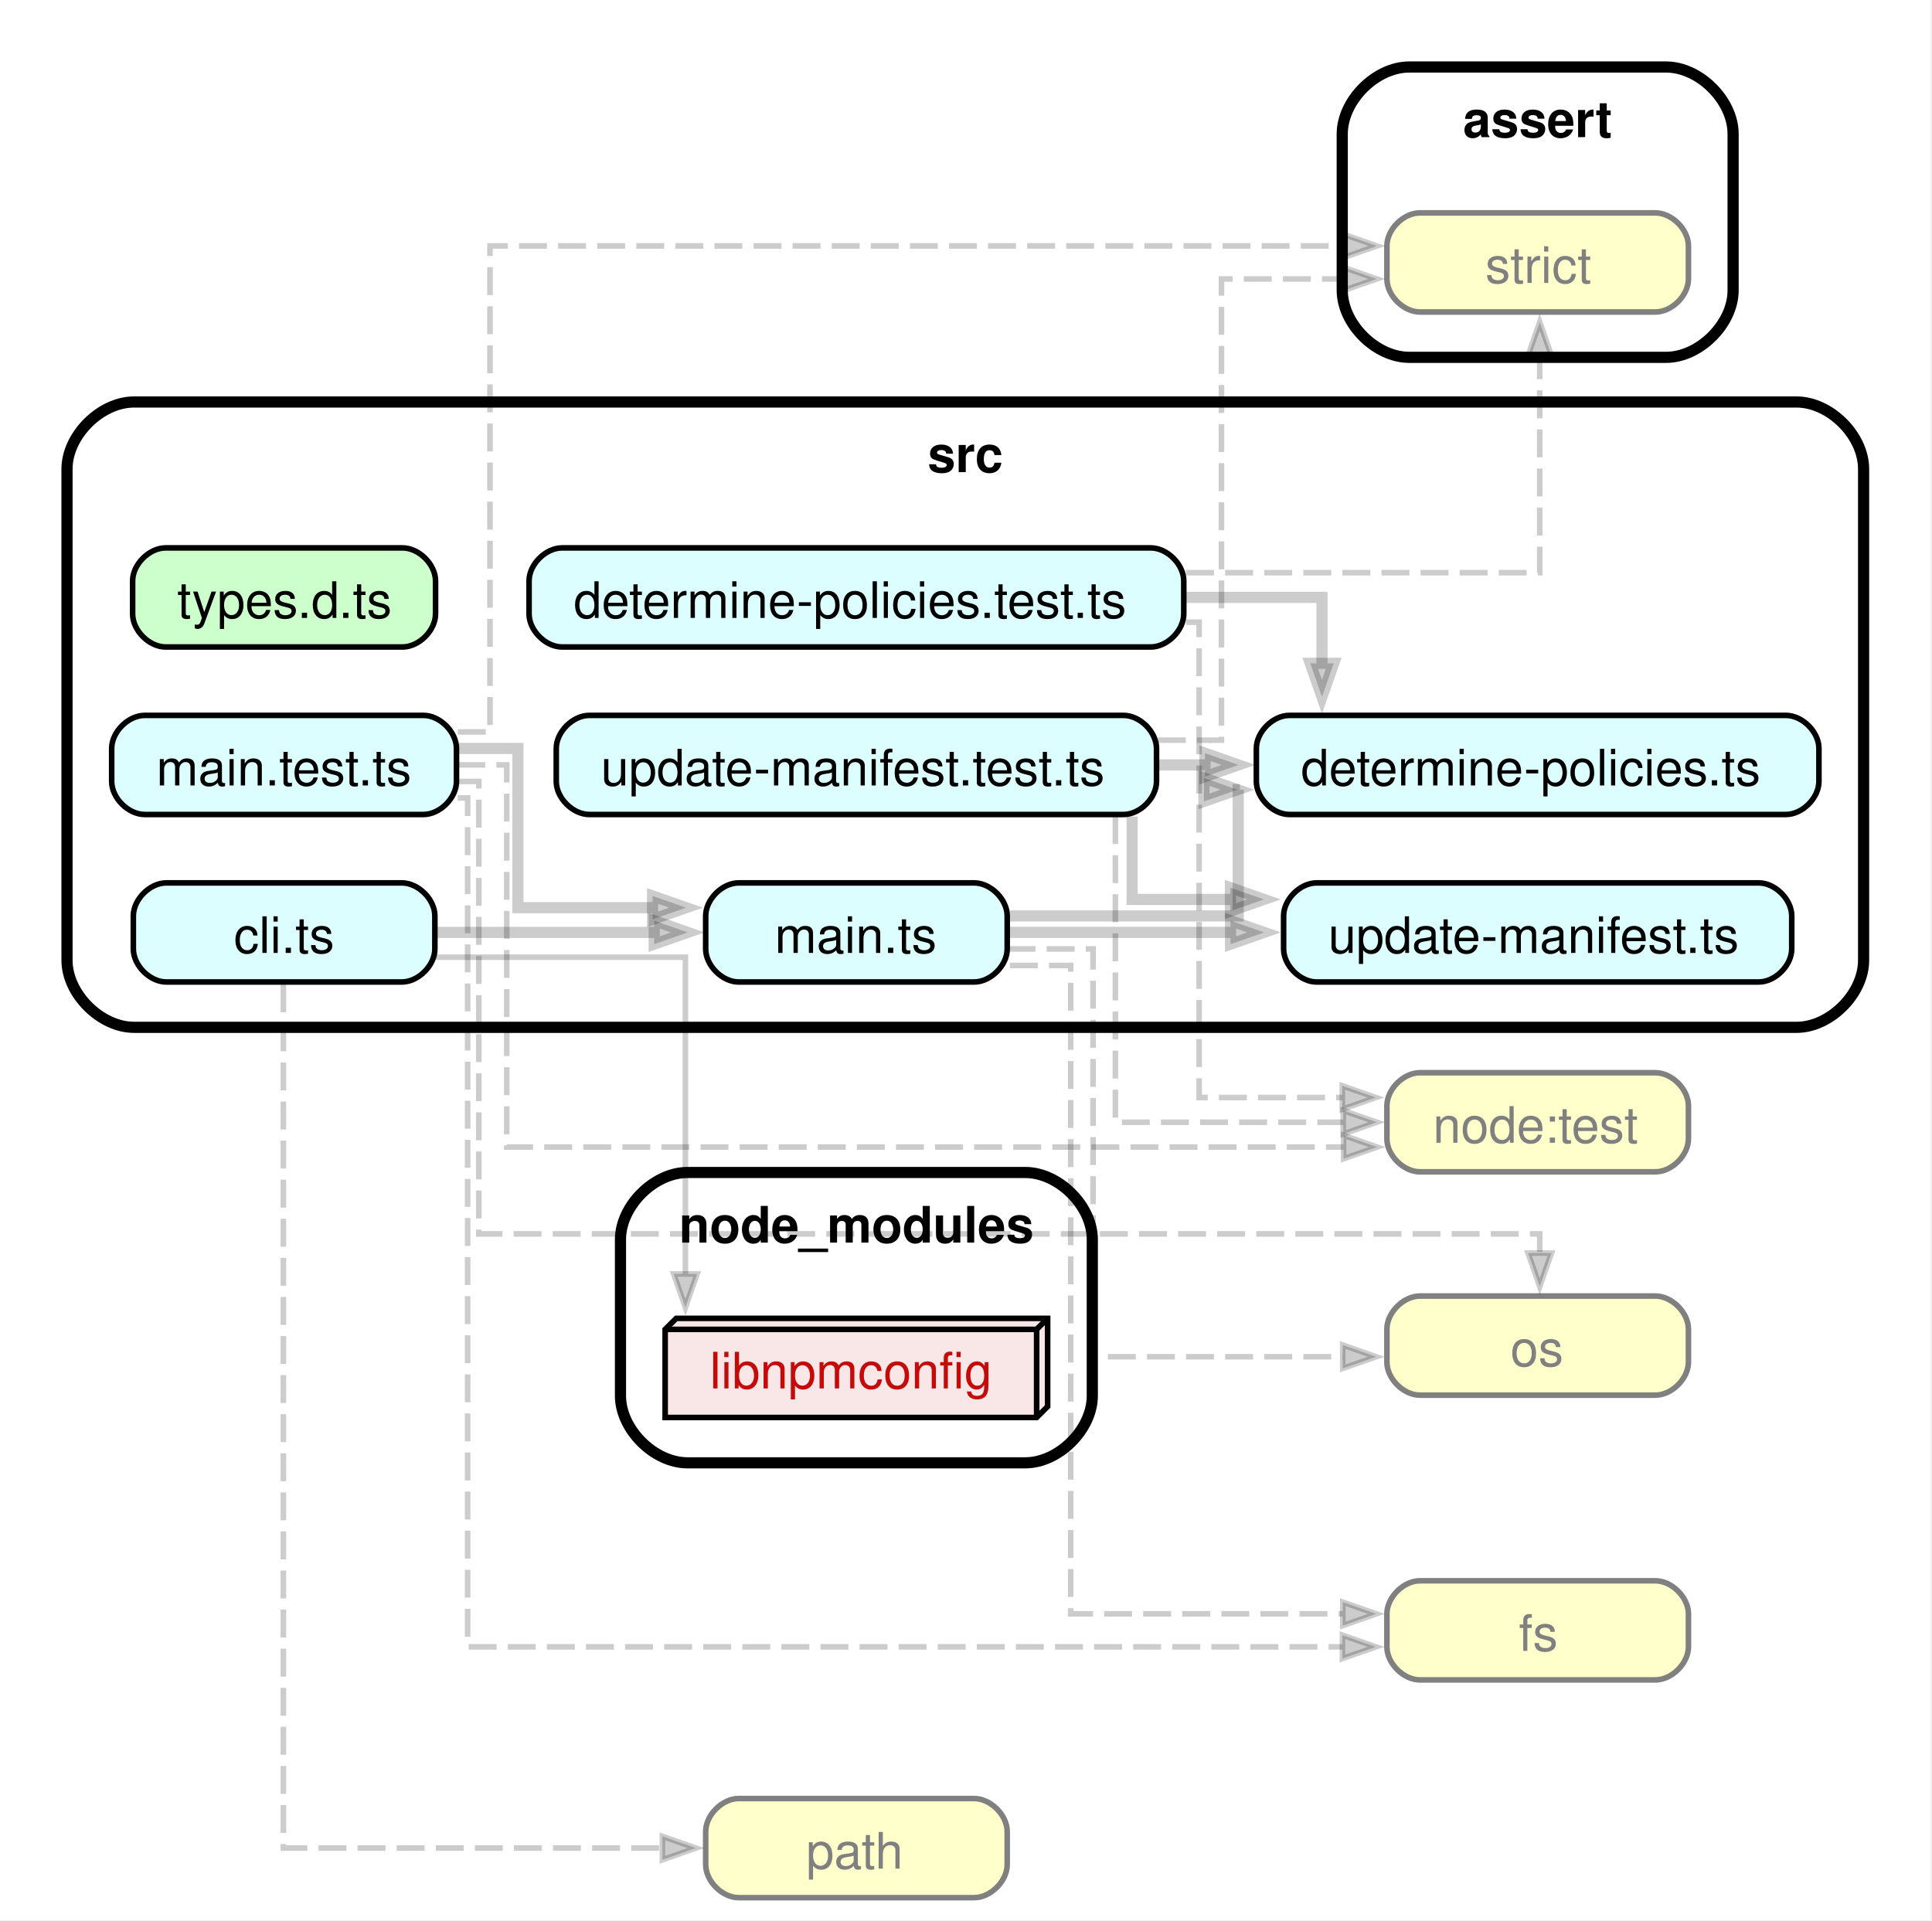
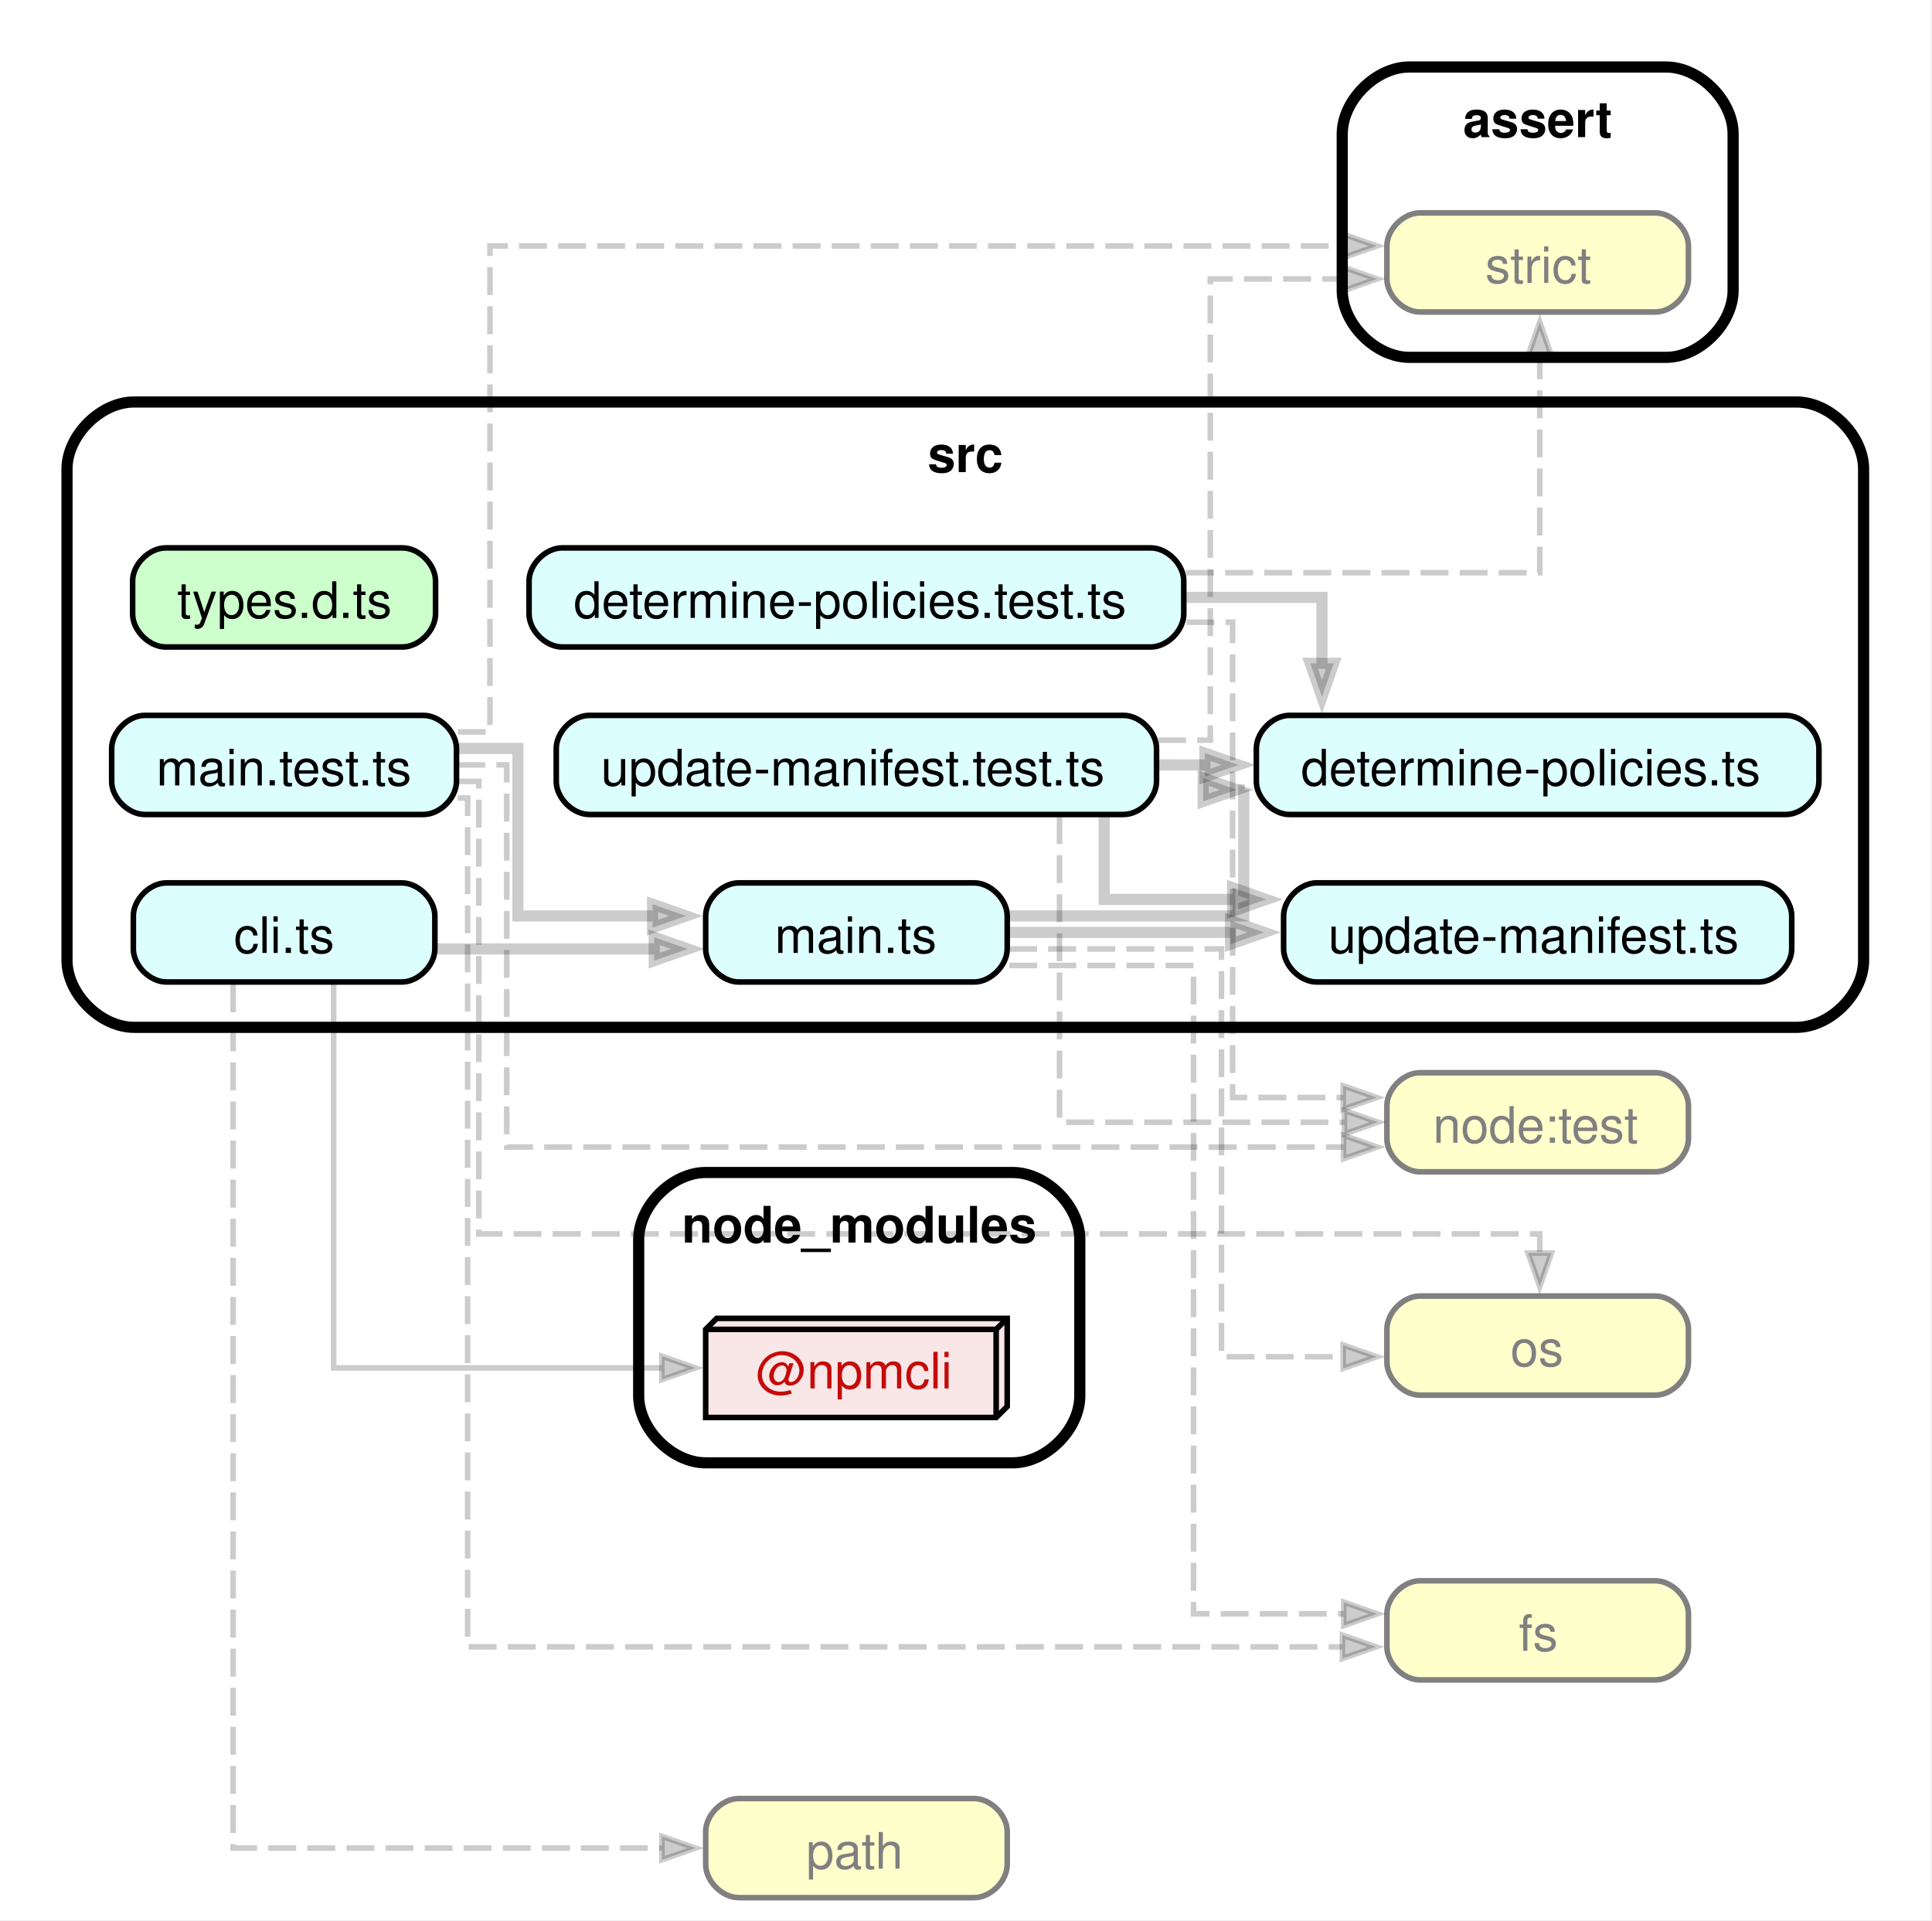
<svg xmlns="http://www.w3.org/2000/svg" xmlns:xlink="http://www.w3.org/1999/xlink" width="346pt" height="344pt" viewBox="0.00 0.00 346.00 344.00">
  <g id="graph0" class="graph" transform="scale(1 1) rotate(0) translate(4 339.88)">
    <polygon fill="white" stroke="none" points="-4,4 -4,-339.88 341.75,-339.88 341.75,4 -4,4" />
    <g id="clust1" class="cluster">
      <path fill="#ffffff" stroke="black" stroke-width="2" d="M248.38,-275.88C248.38,-275.88 294.38,-275.88 294.38,-275.88 300.38,-275.88 306.38,-281.88 306.38,-287.88 306.38,-287.88 306.38,-315.88 306.38,-315.88 306.38,-321.88 300.38,-327.88 294.38,-327.88 294.38,-327.88 248.38,-327.88 248.38,-327.88 242.38,-327.88 236.38,-321.88 236.38,-315.88 236.38,-315.88 236.38,-287.88 236.38,-287.88 236.38,-281.88 242.38,-275.88 248.38,-275.88" />
      <text xml:space="preserve" text-anchor="middle" x="271.38" y="-315.32" font-family="Helvetica,sans-Serif" font-weight="bold" font-size="9.00">assert</text>
    </g>
    <g id="clust2" class="cluster">
-       <path fill="#ffffff" stroke="black" stroke-width="2" d="M119.12,-77.88C119.12,-77.88 179.62,-77.88 179.62,-77.88 185.62,-77.88 191.62,-83.88 191.62,-89.88 191.62,-89.88 191.62,-117.88 191.62,-117.88 191.62,-123.88 185.62,-129.88 179.62,-129.88 179.62,-129.88 119.12,-129.88 119.12,-129.88 113.12,-129.88 107.12,-123.88 107.12,-117.88 107.12,-117.88 107.12,-89.88 107.12,-89.88 107.12,-83.88 113.12,-77.88 119.12,-77.88" />
-       <text xml:space="preserve" text-anchor="middle" x="149.38" y="-117.33" font-family="Helvetica,sans-Serif" font-weight="bold" font-size="9.00">node_modules</text>
+       <path fill="#ffffff" stroke="black" stroke-width="2" d="M122.38,-77.88C122.38,-77.88 177.38,-77.88 177.38,-77.88 183.38,-77.88 189.38,-83.88 189.38,-89.88 189.38,-89.88 189.38,-117.88 189.38,-117.88 189.38,-123.88 183.38,-129.88 177.38,-129.88 177.38,-129.88 122.38,-129.88 122.38,-129.88 116.38,-129.88 110.38,-123.88 110.38,-117.88 110.38,-117.88 110.38,-89.88 110.38,-89.88 110.38,-83.88 116.38,-77.88 122.38,-77.88" />
+       <text xml:space="preserve" text-anchor="middle" x="149.88" y="-117.33" font-family="Helvetica,sans-Serif" font-weight="bold" font-size="9.00">node_modules</text>
    </g>
    <g id="clust3" class="cluster">
      <path fill="#ffffff" stroke="black" stroke-width="2" d="M20,-155.88C20,-155.88 317.75,-155.88 317.75,-155.88 323.75,-155.88 329.75,-161.88 329.75,-167.88 329.75,-167.88 329.75,-255.88 329.75,-255.88 329.75,-261.88 323.75,-267.88 317.75,-267.88 317.75,-267.88 20,-267.88 20,-267.88 14,-267.88 8,-261.88 8,-255.88 8,-255.88 8,-167.88 8,-167.88 8,-161.88 14,-155.88 20,-155.88" />
      <text xml:space="preserve" text-anchor="middle" x="168.88" y="-255.32" font-family="Helvetica,sans-Serif" font-weight="bold" font-size="9.00">src</text>
    </g>
    <g id="node1" class="node">
      <g id="a_node1">
        <a xlink:href="https://nodejs.org/api/assert.html" xlink:title="strict">
          <path fill="#ffffcc" stroke="grey" d="M292.46,-301.75C292.46,-301.75 250.29,-301.75 250.29,-301.75 247.33,-301.75 244.38,-298.79 244.38,-295.83 244.38,-295.83 244.38,-289.92 244.38,-289.92 244.38,-286.96 247.33,-284 250.29,-284 250.29,-284 292.46,-284 292.46,-284 295.42,-284 298.38,-286.96 298.38,-289.92 298.38,-289.92 298.38,-295.83 298.38,-295.83 298.38,-298.79 295.42,-301.75 292.46,-301.75" />
          <text xml:space="preserve" text-anchor="start" x="262" y="-289.2" font-family="Helvetica,sans-Serif" font-size="9.00" fill="grey">strict</text>
        </a>
      </g>
    </g>
    <g id="node2" class="node">
      <g id="a_node2">
        <a xlink:href="https://nodejs.org/api/fs.html" xlink:title="fs">
          <path fill="#ffffcc" stroke="grey" d="M292.46,-56.75C292.46,-56.75 250.29,-56.75 250.29,-56.75 247.33,-56.75 244.38,-53.79 244.38,-50.83 244.38,-50.83 244.38,-44.92 244.38,-44.92 244.38,-41.96 247.33,-39 250.29,-39 250.29,-39 292.46,-39 292.46,-39 295.42,-39 298.38,-41.96 298.38,-44.92 298.38,-44.92 298.38,-50.83 298.38,-50.83 298.38,-53.79 295.42,-56.75 292.46,-56.75" />
          <text xml:space="preserve" text-anchor="start" x="268" y="-44.2" font-family="Helvetica,sans-Serif" font-size="9.00" fill="grey">fs</text>
        </a>
      </g>
    </g>
    <g id="node3" class="node">
      <g id="a_node3">
        <a xlink:href="https://nodejs.org/api/node:test.html" xlink:title="node:test">
          <path fill="#ffffcc" stroke="grey" d="M292.46,-147.75C292.46,-147.75 250.29,-147.75 250.29,-147.75 247.33,-147.75 244.38,-144.79 244.38,-141.83 244.38,-141.83 244.38,-135.92 244.38,-135.92 244.38,-132.96 247.33,-130 250.29,-130 250.29,-130 292.46,-130 292.46,-130 295.42,-130 298.38,-132.96 298.38,-135.92 298.38,-135.92 298.38,-141.83 298.38,-141.83 298.38,-144.79 295.42,-147.75 292.46,-147.75" />
          <text xml:space="preserve" text-anchor="start" x="252.62" y="-135.2" font-family="Helvetica,sans-Serif" font-size="9.00" fill="grey">node:test</text>
        </a>
      </g>
    </g>
    <g id="node4" class="node">
      <g id="a_node4">
-         <a xlink:href="https://www.npmjs.com/package/libnpmconfig" xlink:title="libnpmconfig">
-           <polygon fill="#c40b0a" fill-opacity="0.102" stroke="black" points="183.62,-103.75 117.1,-103.75 115.12,-101.78 115.12,-86 181.65,-86 183.62,-87.97 183.62,-103.75" />
-           <polyline fill="none" stroke="black" points="181.65,-101.78 115.12,-101.78" />
-           <polyline fill="none" stroke="black" points="181.65,-101.78 181.65,-86" />
-           <polyline fill="none" stroke="black" points="181.65,-101.78 183.62,-103.75" />
-           <text xml:space="preserve" text-anchor="start" x="123.12" y="-91.2" font-family="Helvetica,sans-Serif" font-size="9.00" fill="#c40b0a">libnpmconfig</text>
+         <a xlink:href="https://www.npmjs.com/package/" xlink:title="@npmcli">
+           <polygon fill="#c40b0a" fill-opacity="0.102" stroke="black" points="176.38,-103.75 124.35,-103.75 122.38,-101.78 122.38,-86 174.4,-86 176.38,-87.97 176.38,-103.75" />
+           <polyline fill="none" stroke="black" points="174.4,-101.78 122.38,-101.78" />
+           <polyline fill="none" stroke="black" points="174.4,-101.78 174.4,-86" />
+           <polyline fill="none" stroke="black" points="174.4,-101.78 176.38,-103.75" />
+           <text xml:space="preserve" text-anchor="start" x="131.38" y="-91.2" font-family="Helvetica,sans-Serif" font-size="9.00" fill="#c40b0a">@npmcli</text>
        </a>
      </g>
    </g>
    <g id="node5" class="node">
      <g id="a_node5">
        <a xlink:href="https://nodejs.org/api/os.html" xlink:title="os">
          <path fill="#ffffcc" stroke="grey" d="M292.46,-107.75C292.46,-107.75 250.29,-107.75 250.29,-107.75 247.33,-107.75 244.38,-104.79 244.38,-101.83 244.38,-101.83 244.38,-95.92 244.38,-95.92 244.38,-92.96 247.33,-90 250.29,-90 250.29,-90 292.46,-90 292.46,-90 295.42,-90 298.38,-92.96 298.38,-95.92 298.38,-95.92 298.38,-101.83 298.38,-101.83 298.38,-104.79 295.42,-107.75 292.46,-107.75" />
          <text xml:space="preserve" text-anchor="start" x="266.5" y="-95.2" font-family="Helvetica,sans-Serif" font-size="9.00" fill="grey">os</text>
        </a>
      </g>
    </g>
    <g id="node6" class="node">
      <g id="a_node6">
        <a xlink:href="https://nodejs.org/api/path.html" xlink:title="path">
          <path fill="#ffffcc" stroke="grey" d="M170.46,-17.75C170.46,-17.75 128.29,-17.75 128.29,-17.75 125.33,-17.75 122.38,-14.79 122.38,-11.83 122.38,-11.83 122.38,-5.92 122.38,-5.92 122.38,-2.96 125.33,0 128.29,0 128.29,0 170.46,0 170.46,0 173.42,0 176.38,-2.96 176.38,-5.92 176.38,-5.92 176.38,-11.83 176.38,-11.83 176.38,-14.79 173.42,-17.75 170.46,-17.75" />
          <text xml:space="preserve" text-anchor="start" x="140.38" y="-5.2" font-family="Helvetica,sans-Serif" font-size="9.00" fill="grey">path</text>
        </a>
      </g>
    </g>
    <g id="node7" class="node">
      <g id="a_node7">
        <a xlink:href="https://github.com/sverweij/upem/blob/main/src/cli.ts" xlink:title="cli.ts">
          <path fill="#ddfeff" stroke="black" d="M67.96,-181.75C67.96,-181.75 25.79,-181.75 25.79,-181.75 22.83,-181.75 19.88,-178.79 19.88,-175.83 19.88,-175.83 19.88,-169.92 19.88,-169.92 19.88,-166.96 22.83,-164 25.79,-164 25.79,-164 67.96,-164 67.96,-164 70.92,-164 73.88,-166.96 73.88,-169.92 73.88,-169.92 73.88,-175.83 73.88,-175.83 73.88,-178.79 70.92,-181.75 67.96,-181.75" />
          <text xml:space="preserve" text-anchor="start" x="37.88" y="-169.2" font-family="Helvetica,sans-Serif" font-size="9.00">cli.ts</text>
        </a>
      </g>
    </g>
    <g id="edge2" class="edge">
-       <path fill="none" stroke="#000000" stroke-opacity="0.2" d="M74.05,-168.44C94.4,-168.44 118.75,-168.44 118.75,-168.44 118.75,-168.44 118.75,-111.71 118.75,-111.71" />
-       <polygon fill="#000000" fill-opacity="0.2" stroke="#000000" stroke-opacity="0.2" points="120.85,-111.71 118.75,-105.71 116.65,-111.71 120.85,-111.71" />
+       <path fill="none" stroke="#000000" stroke-opacity="0.2" d="M55.75,-163.62C55.75,-142.96 55.75,-94.88 55.75,-94.88 55.75,-94.88 114.53,-94.88 114.53,-94.88" />
+       <polygon fill="#000000" fill-opacity="0.2" stroke="#000000" stroke-opacity="0.2" points="114.53,-96.98 120.53,-94.88 114.53,-92.78 114.53,-96.98" />
    </g>
    <g id="edge3" class="edge">
-       <path fill="none" stroke="#000000" stroke-dasharray="5,2" stroke-opacity="0.2" d="M46.75,-163.59C46.75,-128.89 46.75,-8.88 46.75,-8.88 46.75,-8.88 114.63,-8.88 114.63,-8.88" />
-       <polygon fill="#000000" fill-opacity="0.2" stroke="#000000" stroke-opacity="0.2" points="114.63,-10.98 120.63,-8.88 114.63,-6.78 114.63,-10.98" />
+       <path fill="none" stroke="#000000" stroke-dasharray="5,2" stroke-opacity="0.2" d="M37.75,-163.59C37.75,-128.89 37.75,-8.88 37.75,-8.88 37.75,-8.88 114.55,-8.88 114.55,-8.88" />
+       <polygon fill="#000000" fill-opacity="0.2" stroke="#000000" stroke-opacity="0.2" points="114.55,-10.98 120.55,-8.88 114.55,-6.78 114.55,-10.98" />
    </g>
    <g id="node8" class="node">
      <g id="a_node8">
        <a xlink:href="https://github.com/sverweij/upem/blob/main/src/main.ts" xlink:title="main.ts">
          <path fill="#ddfeff" stroke="black" d="M170.46,-181.75C170.46,-181.75 128.29,-181.75 128.29,-181.75 125.33,-181.75 122.38,-178.79 122.38,-175.83 122.38,-175.83 122.38,-169.92 122.38,-169.92 122.38,-166.96 125.33,-164 128.29,-164 128.29,-164 170.46,-164 170.46,-164 173.42,-164 176.38,-166.96 176.38,-169.92 176.38,-169.92 176.38,-175.83 176.38,-175.83 176.38,-178.79 173.42,-181.75 170.46,-181.75" />
          <text xml:space="preserve" text-anchor="start" x="134.75" y="-169.2" font-family="Helvetica,sans-Serif" font-size="9.00">main.ts</text>
        </a>
      </g>
    </g>
    <g id="edge1" class="edge">
-       <path fill="none" stroke="#000000" stroke-width="2" stroke-opacity="0.2" d="M74.34,-172.88C74.34,-172.88 113.16,-172.88 113.16,-172.88" />
-       <polygon fill="#000000" fill-opacity="0.2" stroke="#000000" stroke-width="2" stroke-opacity="0.2" points="113.16,-174.98 119.16,-172.88 113.16,-170.78 113.16,-174.98" />
+       <path fill="none" stroke="#000000" stroke-width="2" stroke-opacity="0.2" d="M74.34,-169.92C74.34,-169.92 113.16,-169.92 113.16,-169.92" />
+       <polygon fill="#000000" fill-opacity="0.2" stroke="#000000" stroke-width="2" stroke-opacity="0.2" points="113.16,-172.02 119.16,-169.92 113.16,-167.82 113.16,-172.02" />
    </g>
    <g id="edge14" class="edge">
-       <path fill="none" stroke="#000000" stroke-dasharray="5,2" stroke-opacity="0.2" d="M176.86,-166.96C183.01,-166.96 187.75,-166.96 187.75,-166.96 187.75,-166.96 187.75,-50.83 187.75,-50.83 187.75,-50.83 236.48,-50.83 236.48,-50.83" />
-       <polygon fill="#000000" fill-opacity="0.2" stroke="#000000" stroke-opacity="0.2" points="236.48,-52.93 242.48,-50.83 236.48,-48.73 236.48,-52.93" />
+       <path fill="none" stroke="#000000" stroke-dasharray="5,2" stroke-opacity="0.2" d="M176.74,-166.96C192.71,-166.96 209.75,-166.96 209.75,-166.96 209.75,-166.96 209.75,-50.83 209.75,-50.83 209.75,-50.83 236.65,-50.83 236.65,-50.83" />
+       <polygon fill="#000000" fill-opacity="0.2" stroke="#000000" stroke-opacity="0.2" points="236.65,-52.93 242.65,-50.83 236.65,-48.73 236.65,-52.93" />
    </g>
    <g id="edge15" class="edge">
-       <path fill="none" stroke="#000000" stroke-dasharray="5,2" stroke-opacity="0.2" d="M176.45,-169.92C184.76,-169.92 191.75,-169.92 191.75,-169.92 191.75,-169.92 191.75,-96.88 191.75,-96.88 191.75,-96.88 236.46,-96.88 236.46,-96.88" />
-       <polygon fill="#000000" fill-opacity="0.2" stroke="#000000" stroke-opacity="0.2" points="236.46,-98.98 242.46,-96.88 236.46,-94.78 236.46,-98.98" />
+       <path fill="none" stroke="#000000" stroke-dasharray="5,2" stroke-opacity="0.2" d="M176.72,-169.92C194.64,-169.92 214.75,-169.92 214.75,-169.92 214.75,-169.92 214.75,-96.88 214.75,-96.88 214.75,-96.88 236.54,-96.88 236.54,-96.88" />
+       <polygon fill="#000000" fill-opacity="0.2" stroke="#000000" stroke-opacity="0.2" points="236.54,-98.98 242.54,-96.88 236.54,-94.78 236.54,-98.98" />
    </g>
    <g id="node10" class="node">
      <g id="a_node10">
        <a xlink:href="https://github.com/sverweij/upem/blob/main/src/determine-policies.ts" xlink:title="determine-policies.ts">
          <path fill="#ddfeff" stroke="black" d="M315.83,-211.75C315.83,-211.75 226.92,-211.75 226.92,-211.75 223.96,-211.75 221,-208.79 221,-205.83 221,-205.83 221,-199.92 221,-199.92 221,-196.96 223.96,-194 226.92,-194 226.92,-194 315.83,-194 315.83,-194 318.79,-194 321.75,-196.96 321.75,-199.92 321.75,-199.92 321.75,-205.83 321.75,-205.83 321.75,-208.79 318.79,-211.75 315.83,-211.75" />
          <text xml:space="preserve" text-anchor="start" x="229" y="-199.2" font-family="Helvetica,sans-Serif" font-size="9.00">determine-policies.ts</text>
        </a>
      </g>
    </g>
    <g id="edge12" class="edge">
-       <path fill="none" stroke="#000000" stroke-width="2" stroke-opacity="0.2" d="M176.79,-175.83C195.81,-175.83 217.75,-175.83 217.75,-175.83 217.75,-175.83 217.75,-198.44 217.75,-198.44 217.75,-198.44 218.04,-198.44 218.04,-198.44" />
-       <polygon fill="#000000" fill-opacity="0.2" stroke="#000000" stroke-width="2" stroke-opacity="0.2" points="211.61,-200.54 217.61,-198.44 211.61,-196.34 211.61,-200.54" />
+       <path fill="none" stroke="#000000" stroke-width="2" stroke-opacity="0.2" d="M176.79,-175.83C196.19,-175.83 218.75,-175.83 218.75,-175.83 218.75,-175.83 218.75,-198.44 218.75,-198.44 218.75,-198.44 218.93,-198.44 218.93,-198.44" />
+       <polygon fill="#000000" fill-opacity="0.2" stroke="#000000" stroke-width="2" stroke-opacity="0.2" points="211.47,-200.54 217.47,-198.44 211.47,-196.34 211.47,-200.54" />
    </g>
    <g id="node12" class="node">
      <g id="a_node12">
        <a xlink:href="https://github.com/sverweij/upem/blob/main/src/update-manifest.ts" xlink:title="update-manifest.ts">
          <path fill="#ddfeff" stroke="black" d="M310.96,-181.75C310.96,-181.75 231.79,-181.75 231.79,-181.75 228.83,-181.75 225.88,-178.79 225.88,-175.83 225.88,-175.83 225.88,-169.92 225.88,-169.92 225.88,-166.96 228.83,-164 231.79,-164 231.79,-164 310.96,-164 310.96,-164 313.92,-164 316.88,-166.96 316.88,-169.92 316.88,-169.92 316.88,-175.83 316.88,-175.83 316.88,-178.79 313.92,-181.75 310.96,-181.75" />
          <text xml:space="preserve" text-anchor="start" x="233.88" y="-169.2" font-family="Helvetica,sans-Serif" font-size="9.00">update-manifest.ts</text>
        </a>
      </g>
    </g>
    <g id="edge13" class="edge">
      <path fill="none" stroke="#000000" stroke-width="2" stroke-opacity="0.2" d="M176.75,-172.88C176.75,-172.88 216.38,-172.88 216.38,-172.88" />
      <polygon fill="#000000" fill-opacity="0.2" stroke="#000000" stroke-width="2" stroke-opacity="0.2" points="216.38,-174.98 222.38,-172.88 216.38,-170.78 216.38,-174.98" />
    </g>
    <g id="node9" class="node">
      <g id="a_node9">
        <a xlink:href="https://github.com/sverweij/upem/blob/main/src/determine-policies.test.ts" xlink:title="determine-policies.test.ts">
          <path fill="#ddfeff" stroke="black" d="M202.08,-241.75C202.08,-241.75 96.67,-241.75 96.67,-241.75 93.71,-241.75 90.75,-238.79 90.75,-235.83 90.75,-235.83 90.75,-229.92 90.75,-229.92 90.75,-226.96 93.71,-224 96.67,-224 96.67,-224 202.08,-224 202.08,-224 205.04,-224 208,-226.96 208,-229.92 208,-229.92 208,-235.83 208,-235.83 208,-238.79 205.04,-241.75 202.08,-241.75" />
          <text xml:space="preserve" text-anchor="start" x="98.75" y="-229.2" font-family="Helvetica,sans-Serif" font-size="9.00">determine-policies.test.ts</text>
        </a>
      </g>
    </g>
    <g id="edge5" class="edge">
      <path fill="none" stroke="#000000" stroke-dasharray="5,2" stroke-opacity="0.2" d="M208.41,-237.31C239.71,-237.31 271.75,-237.31 271.75,-237.31 271.75,-237.31 271.75,-276.19 271.75,-276.19" />
      <polygon fill="#000000" fill-opacity="0.2" stroke="#000000" stroke-opacity="0.2" points="269.65,-276.19 271.75,-282.19 273.85,-276.19 269.65,-276.19" />
    </g>
    <g id="edge6" class="edge">
-       <path fill="none" stroke="#000000" stroke-dasharray="5,2" stroke-opacity="0.2" d="M208.42,-228.44C209.91,-228.44 210.75,-228.44 210.75,-228.44 210.75,-228.44 210.75,-143.31 210.75,-143.31 210.75,-143.31 236.39,-143.31 236.39,-143.31" />
-       <polygon fill="#000000" fill-opacity="0.2" stroke="#000000" stroke-opacity="0.2" points="236.39,-145.41 242.39,-143.31 236.39,-141.21 236.39,-145.41" />
+       <path fill="none" stroke="#000000" stroke-dasharray="5,2" stroke-opacity="0.2" d="M208.49,-228.44C213.53,-228.44 216.75,-228.44 216.75,-228.44 216.75,-228.44 216.75,-143.31 216.75,-143.31 216.75,-143.31 236.55,-143.31 236.55,-143.31" />
+       <polygon fill="#000000" fill-opacity="0.2" stroke="#000000" stroke-opacity="0.2" points="236.55,-145.41 242.55,-143.31 236.55,-141.21 236.55,-145.41" />
    </g>
    <g id="edge4" class="edge">
      <path fill="none" stroke="#000000" stroke-width="2" stroke-opacity="0.2" d="M208.19,-232.88C221.98,-232.88 232.75,-232.88 232.75,-232.88 232.75,-232.88 232.75,-221.07 232.75,-221.07" />
      <polygon fill="#000000" fill-opacity="0.2" stroke="#000000" stroke-width="2" stroke-opacity="0.2" points="234.85,-221.07 232.75,-215.07 230.65,-221.07 234.85,-221.07" />
    </g>
    <g id="node11" class="node">
      <g id="a_node11">
        <a xlink:href="https://github.com/sverweij/upem/blob/main/src/main.test.ts" xlink:title="main.test.ts">
          <path fill="#ddfeff" stroke="black" d="M71.83,-211.75C71.83,-211.75 21.92,-211.75 21.92,-211.75 18.96,-211.75 16,-208.79 16,-205.83 16,-205.83 16,-199.92 16,-199.92 16,-196.96 18.96,-194 21.92,-194 21.92,-194 71.83,-194 71.83,-194 74.79,-194 77.75,-196.96 77.75,-199.92 77.75,-199.92 77.75,-205.83 77.75,-205.83 77.75,-208.79 74.79,-211.75 71.83,-211.75" />
          <text xml:space="preserve" text-anchor="start" x="24" y="-199.2" font-family="Helvetica,sans-Serif" font-size="9.00">main.test.ts</text>
        </a>
      </g>
    </g>
    <g id="edge8" class="edge">
      <path fill="none" stroke="#000000" stroke-dasharray="5,2" stroke-opacity="0.2" d="M77.99,-208.79C81.45,-208.79 83.75,-208.79 83.75,-208.79 83.75,-208.79 83.75,-295.83 83.75,-295.83 83.75,-295.83 236.58,-295.83 236.58,-295.83" />
      <polygon fill="#000000" fill-opacity="0.2" stroke="#000000" stroke-opacity="0.2" points="236.58,-297.93 242.58,-295.83 236.58,-293.73 236.58,-297.93" />
    </g>
    <g id="edge9" class="edge">
      <path fill="none" stroke="#000000" stroke-dasharray="5,2" stroke-opacity="0.2" d="M77.98,-196.96C79.1,-196.96 79.75,-196.96 79.75,-196.96 79.75,-196.96 79.75,-44.92 79.75,-44.92 79.75,-44.92 236.41,-44.92 236.41,-44.92" />
      <polygon fill="#000000" fill-opacity="0.2" stroke="#000000" stroke-opacity="0.2" points="236.41,-47.02 242.41,-44.92 236.41,-42.82 236.41,-47.02" />
    </g>
    <g id="edge10" class="edge">
      <path fill="none" stroke="#000000" stroke-dasharray="5,2" stroke-opacity="0.2" d="M77.9,-202.88C83.05,-202.88 86.75,-202.88 86.75,-202.88 86.75,-202.88 86.75,-134.44 86.75,-134.44 86.75,-134.44 236.62,-134.44 236.62,-134.44" />
      <polygon fill="#000000" fill-opacity="0.2" stroke="#000000" stroke-opacity="0.2" points="236.62,-136.54 242.62,-134.44 236.62,-132.34 236.62,-136.54" />
    </g>
    <g id="edge11" class="edge">
      <path fill="none" stroke="#000000" stroke-dasharray="5,2" stroke-opacity="0.2" d="M78.02,-199.92C80.31,-199.92 81.75,-199.92 81.75,-199.92 81.75,-199.92 81.75,-118.88 81.75,-118.88 81.75,-118.88 271.75,-118.88 271.75,-118.88 271.75,-118.88 271.75,-115.45 271.75,-115.45" />
      <polygon fill="#000000" fill-opacity="0.2" stroke="#000000" stroke-opacity="0.2" points="273.85,-115.45 271.75,-109.45 269.65,-115.45 273.85,-115.45" />
    </g>
    <g id="edge7" class="edge">
-       <path fill="none" stroke="#000000" stroke-width="2" stroke-opacity="0.2" d="M78.18,-205.83C84.24,-205.83 88.75,-205.83 88.75,-205.83 88.75,-205.83 88.75,-177.31 88.75,-177.31 88.75,-177.31 112.87,-177.31 112.87,-177.31" />
-       <polygon fill="#000000" fill-opacity="0.2" stroke="#000000" stroke-width="2" stroke-opacity="0.2" points="112.87,-179.41 118.87,-177.31 112.87,-175.21 112.87,-179.41" />
+       <path fill="none" stroke="#000000" stroke-width="2" stroke-opacity="0.2" d="M78.18,-205.83C84.24,-205.83 88.75,-205.83 88.75,-205.83 88.75,-205.83 88.75,-175.83 88.75,-175.83 88.75,-175.83 112.87,-175.83 112.87,-175.83" />
+       <polygon fill="#000000" fill-opacity="0.2" stroke="#000000" stroke-width="2" stroke-opacity="0.2" points="112.87,-177.93 118.87,-175.83 112.87,-173.73 112.87,-177.93" />
    </g>
    <g id="node13" class="node">
      <g id="a_node13">
        <a xlink:href="https://github.com/sverweij/upem/blob/main/src/types.d.ts" xlink:title="types.d.ts">
          <path fill="#ccffcc" stroke="black" d="M68.08,-241.75C68.08,-241.75 25.67,-241.75 25.67,-241.75 22.71,-241.75 19.75,-238.79 19.75,-235.83 19.75,-235.83 19.75,-229.92 19.75,-229.92 19.75,-226.96 22.71,-224 25.67,-224 25.67,-224 68.08,-224 68.08,-224 71.04,-224 74,-226.96 74,-229.92 74,-229.92 74,-235.83 74,-235.83 74,-238.79 71.04,-241.75 68.08,-241.75" />
          <text xml:space="preserve" text-anchor="start" x="27.75" y="-229.2" font-family="Helvetica,sans-Serif" font-size="9.00">types.d.ts</text>
        </a>
      </g>
    </g>
    <g id="node14" class="node">
      <g id="a_node14">
        <a xlink:href="https://github.com/sverweij/upem/blob/main/src/update-manifest.test.ts" xlink:title="update-manifest.test.ts">
          <path fill="#ddfeff" stroke="black" d="M197.21,-211.75C197.21,-211.75 101.54,-211.75 101.54,-211.75 98.58,-211.75 95.62,-208.79 95.62,-205.83 95.62,-205.83 95.62,-199.92 95.62,-199.92 95.62,-196.96 98.58,-194 101.54,-194 101.54,-194 197.21,-194 197.21,-194 200.17,-194 203.12,-196.96 203.12,-199.92 203.12,-199.92 203.12,-205.83 203.12,-205.83 203.12,-208.79 200.17,-211.75 197.21,-211.75" />
          <text xml:space="preserve" text-anchor="start" x="103.62" y="-199.2" font-family="Helvetica,sans-Serif" font-size="9.00">update-manifest.test.ts</text>
        </a>
      </g>
    </g>
    <g id="edge18" class="edge">
-       <path fill="none" stroke="#000000" stroke-dasharray="5,2" stroke-opacity="0.2" d="M203.36,-207.31C210.14,-207.31 214.75,-207.31 214.75,-207.31 214.75,-207.31 214.75,-289.92 214.75,-289.92 214.75,-289.92 236.54,-289.92 236.54,-289.92" />
-       <polygon fill="#000000" fill-opacity="0.2" stroke="#000000" stroke-opacity="0.2" points="236.54,-292.02 242.54,-289.92 236.54,-287.82 236.54,-292.02" />
+       <path fill="none" stroke="#000000" stroke-dasharray="5,2" stroke-opacity="0.2" d="M203.4,-207.31C209.03,-207.31 212.75,-207.31 212.75,-207.31 212.75,-207.31 212.75,-289.92 212.75,-289.92 212.75,-289.92 236.61,-289.92 236.61,-289.92" />
+       <polygon fill="#000000" fill-opacity="0.2" stroke="#000000" stroke-opacity="0.2" points="236.61,-292.02 242.61,-289.92 236.61,-287.82 236.61,-292.02" />
    </g>
    <g id="edge19" class="edge">
-       <path fill="none" stroke="#000000" stroke-dasharray="5,2" stroke-opacity="0.2" d="M195.75,-193.71C195.75,-176.01 195.75,-138.88 195.75,-138.88 195.75,-138.88 236.56,-138.88 236.56,-138.88" />
-       <polygon fill="#000000" fill-opacity="0.2" stroke="#000000" stroke-opacity="0.2" points="236.56,-140.98 242.56,-138.88 236.56,-136.78 236.56,-140.98" />
+       <path fill="none" stroke="#000000" stroke-dasharray="5,2" stroke-opacity="0.2" d="M185.75,-193.71C185.75,-176.01 185.75,-138.88 185.75,-138.88 185.75,-138.88 236.77,-138.88 236.77,-138.88" />
+       <polygon fill="#000000" fill-opacity="0.2" stroke="#000000" stroke-opacity="0.2" points="236.77,-140.98 242.77,-138.88 236.77,-136.78 236.77,-140.98" />
    </g>
    <g id="edge16" class="edge">
      <path fill="none" stroke="#000000" stroke-width="2" stroke-opacity="0.2" d="M203.6,-202.88C203.6,-202.88 211.79,-202.88 211.79,-202.88" />
      <polygon fill="#000000" fill-opacity="0.2" stroke="#000000" stroke-width="2" stroke-opacity="0.2" points="211.79,-204.98 217.79,-202.88 211.79,-200.78 211.79,-204.98" />
    </g>
    <g id="edge17" class="edge">
-       <path fill="none" stroke="#000000" stroke-width="2" stroke-opacity="0.2" d="M198.75,-193.63C198.75,-186.84 198.75,-178.79 198.75,-178.79 198.75,-178.79 216.35,-178.79 216.35,-178.79" />
-       <polygon fill="#000000" fill-opacity="0.2" stroke="#000000" stroke-width="2" stroke-opacity="0.2" points="216.35,-180.89 222.35,-178.79 216.35,-176.69 216.35,-180.89" />
+       <path fill="none" stroke="#000000" stroke-width="2" stroke-opacity="0.2" d="M193.75,-193.63C193.75,-186.84 193.75,-178.79 193.75,-178.79 193.75,-178.79 216.74,-178.79 216.74,-178.79" />
+       <polygon fill="#000000" fill-opacity="0.2" stroke="#000000" stroke-width="2" stroke-opacity="0.2" points="216.74,-180.89 222.74,-178.79 216.74,-176.69 216.74,-180.89" />
    </g>
  </g>
</svg>
